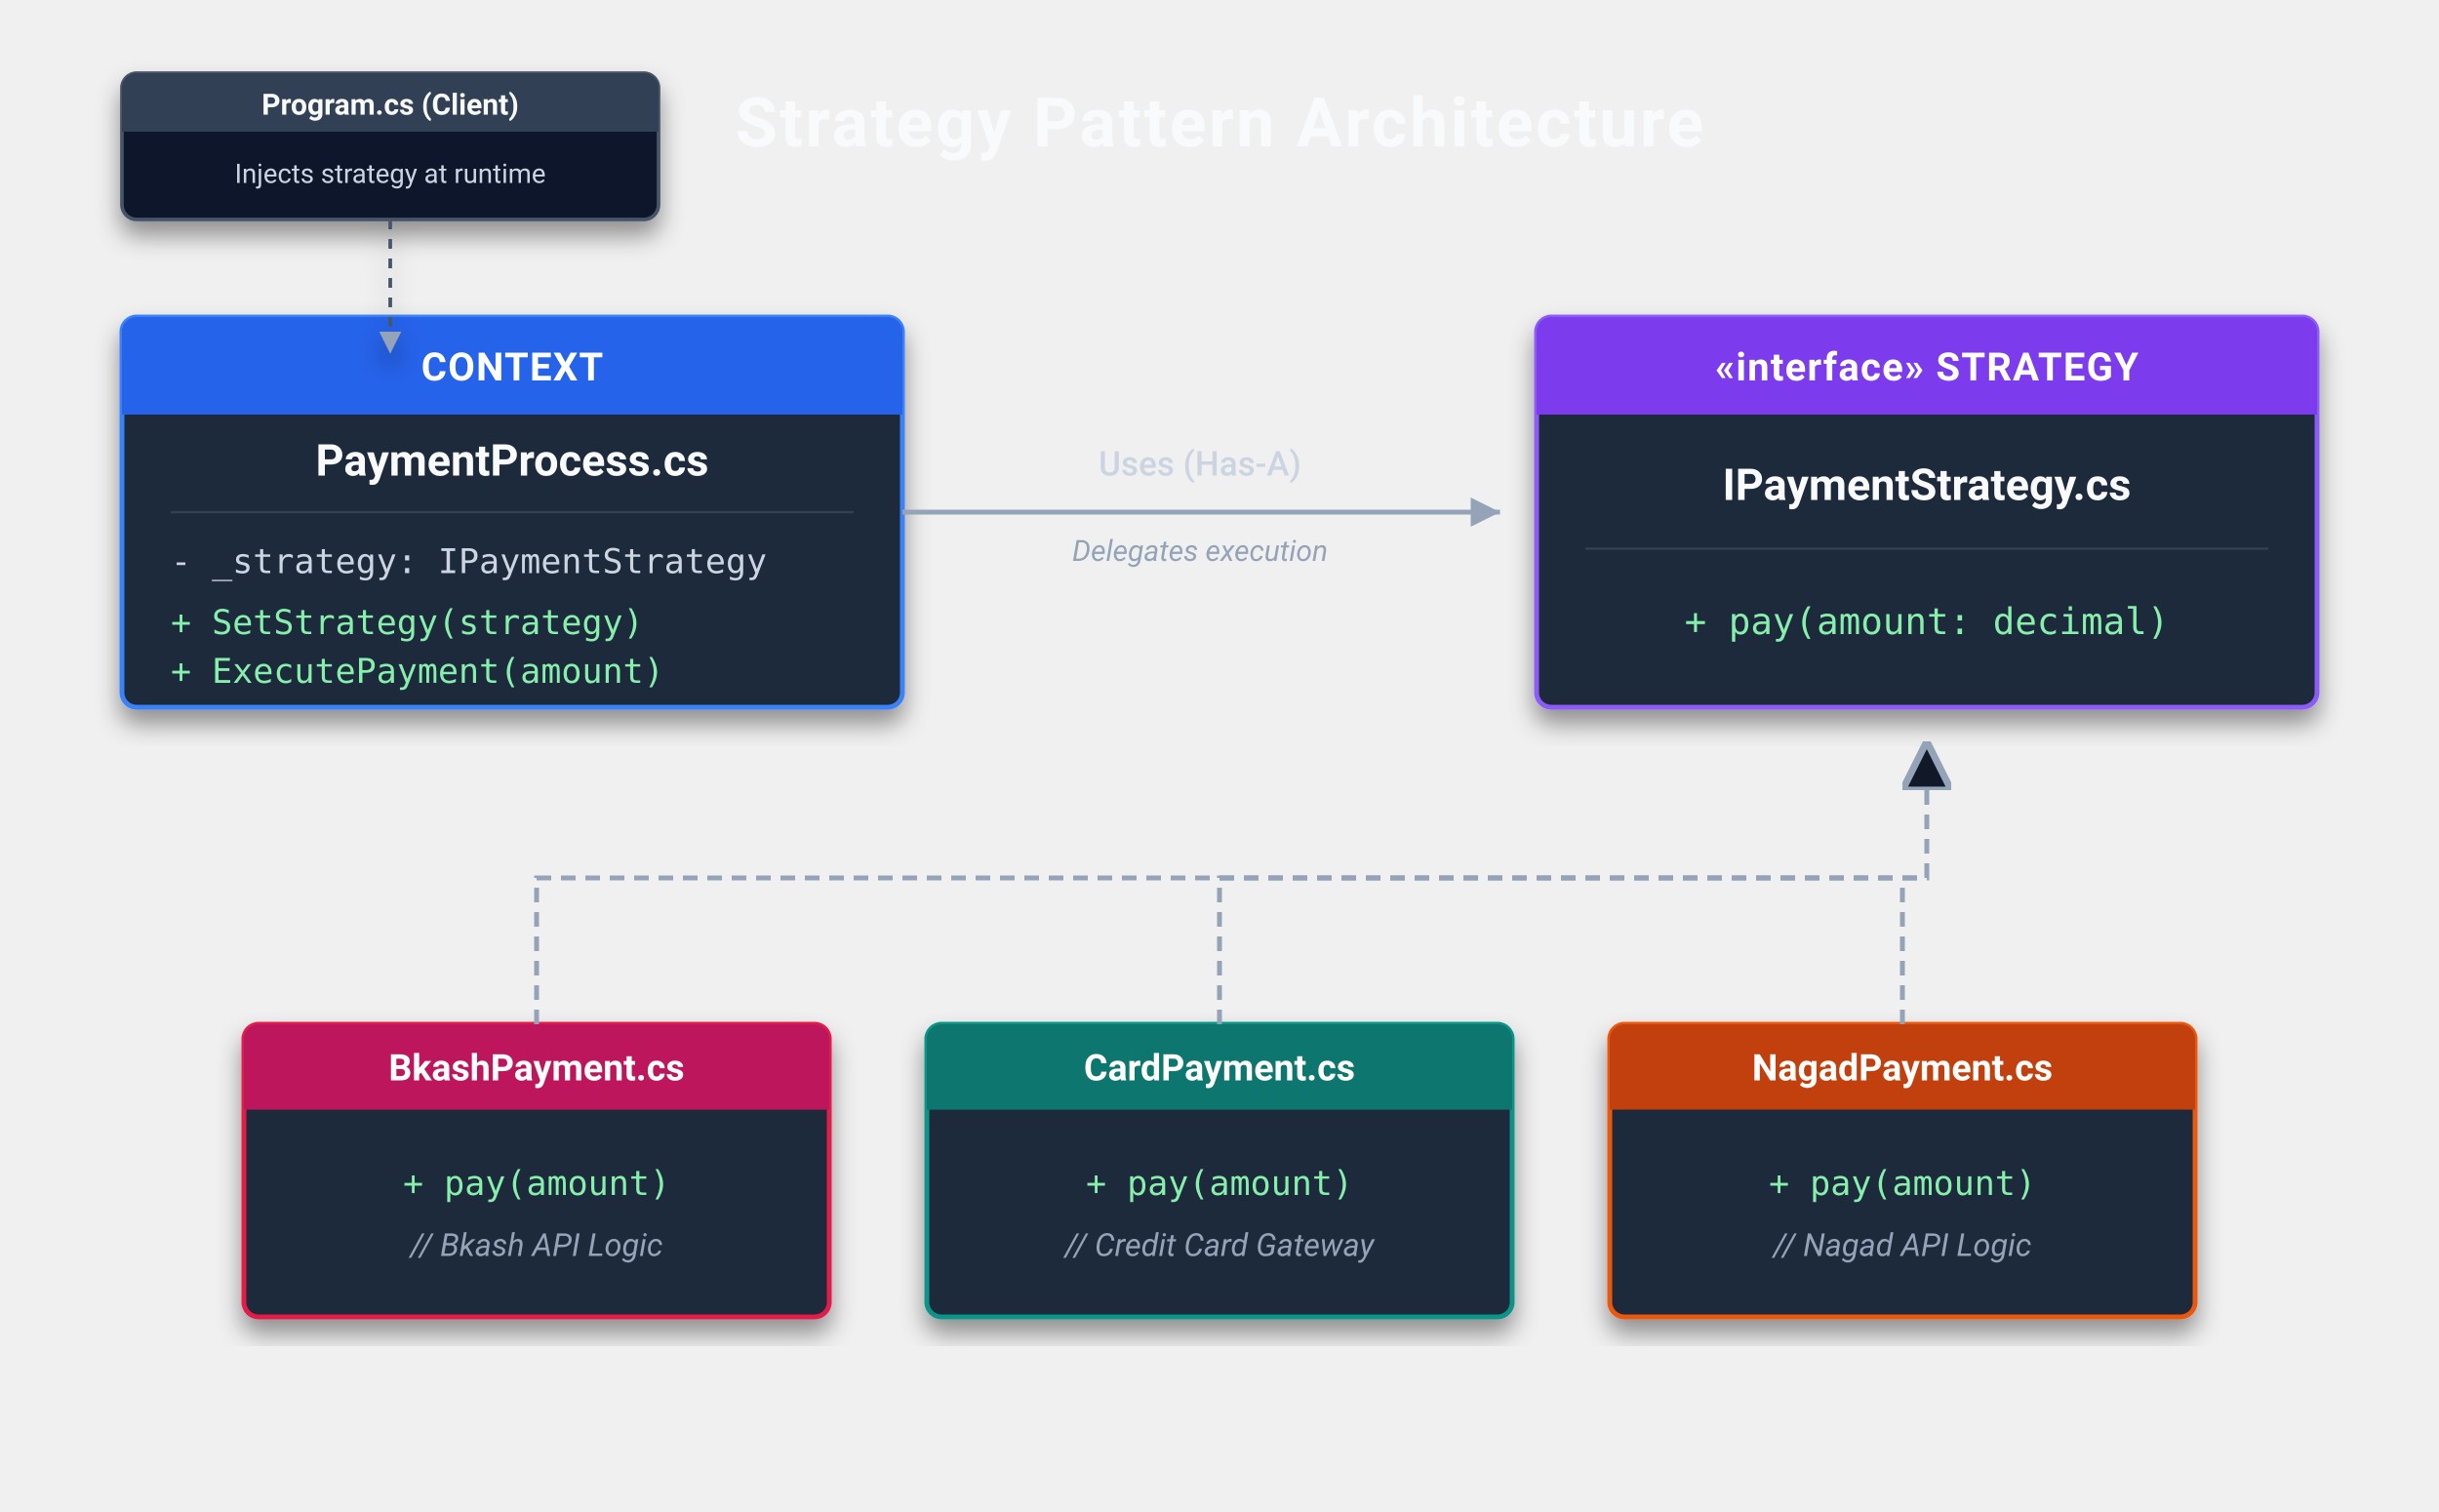
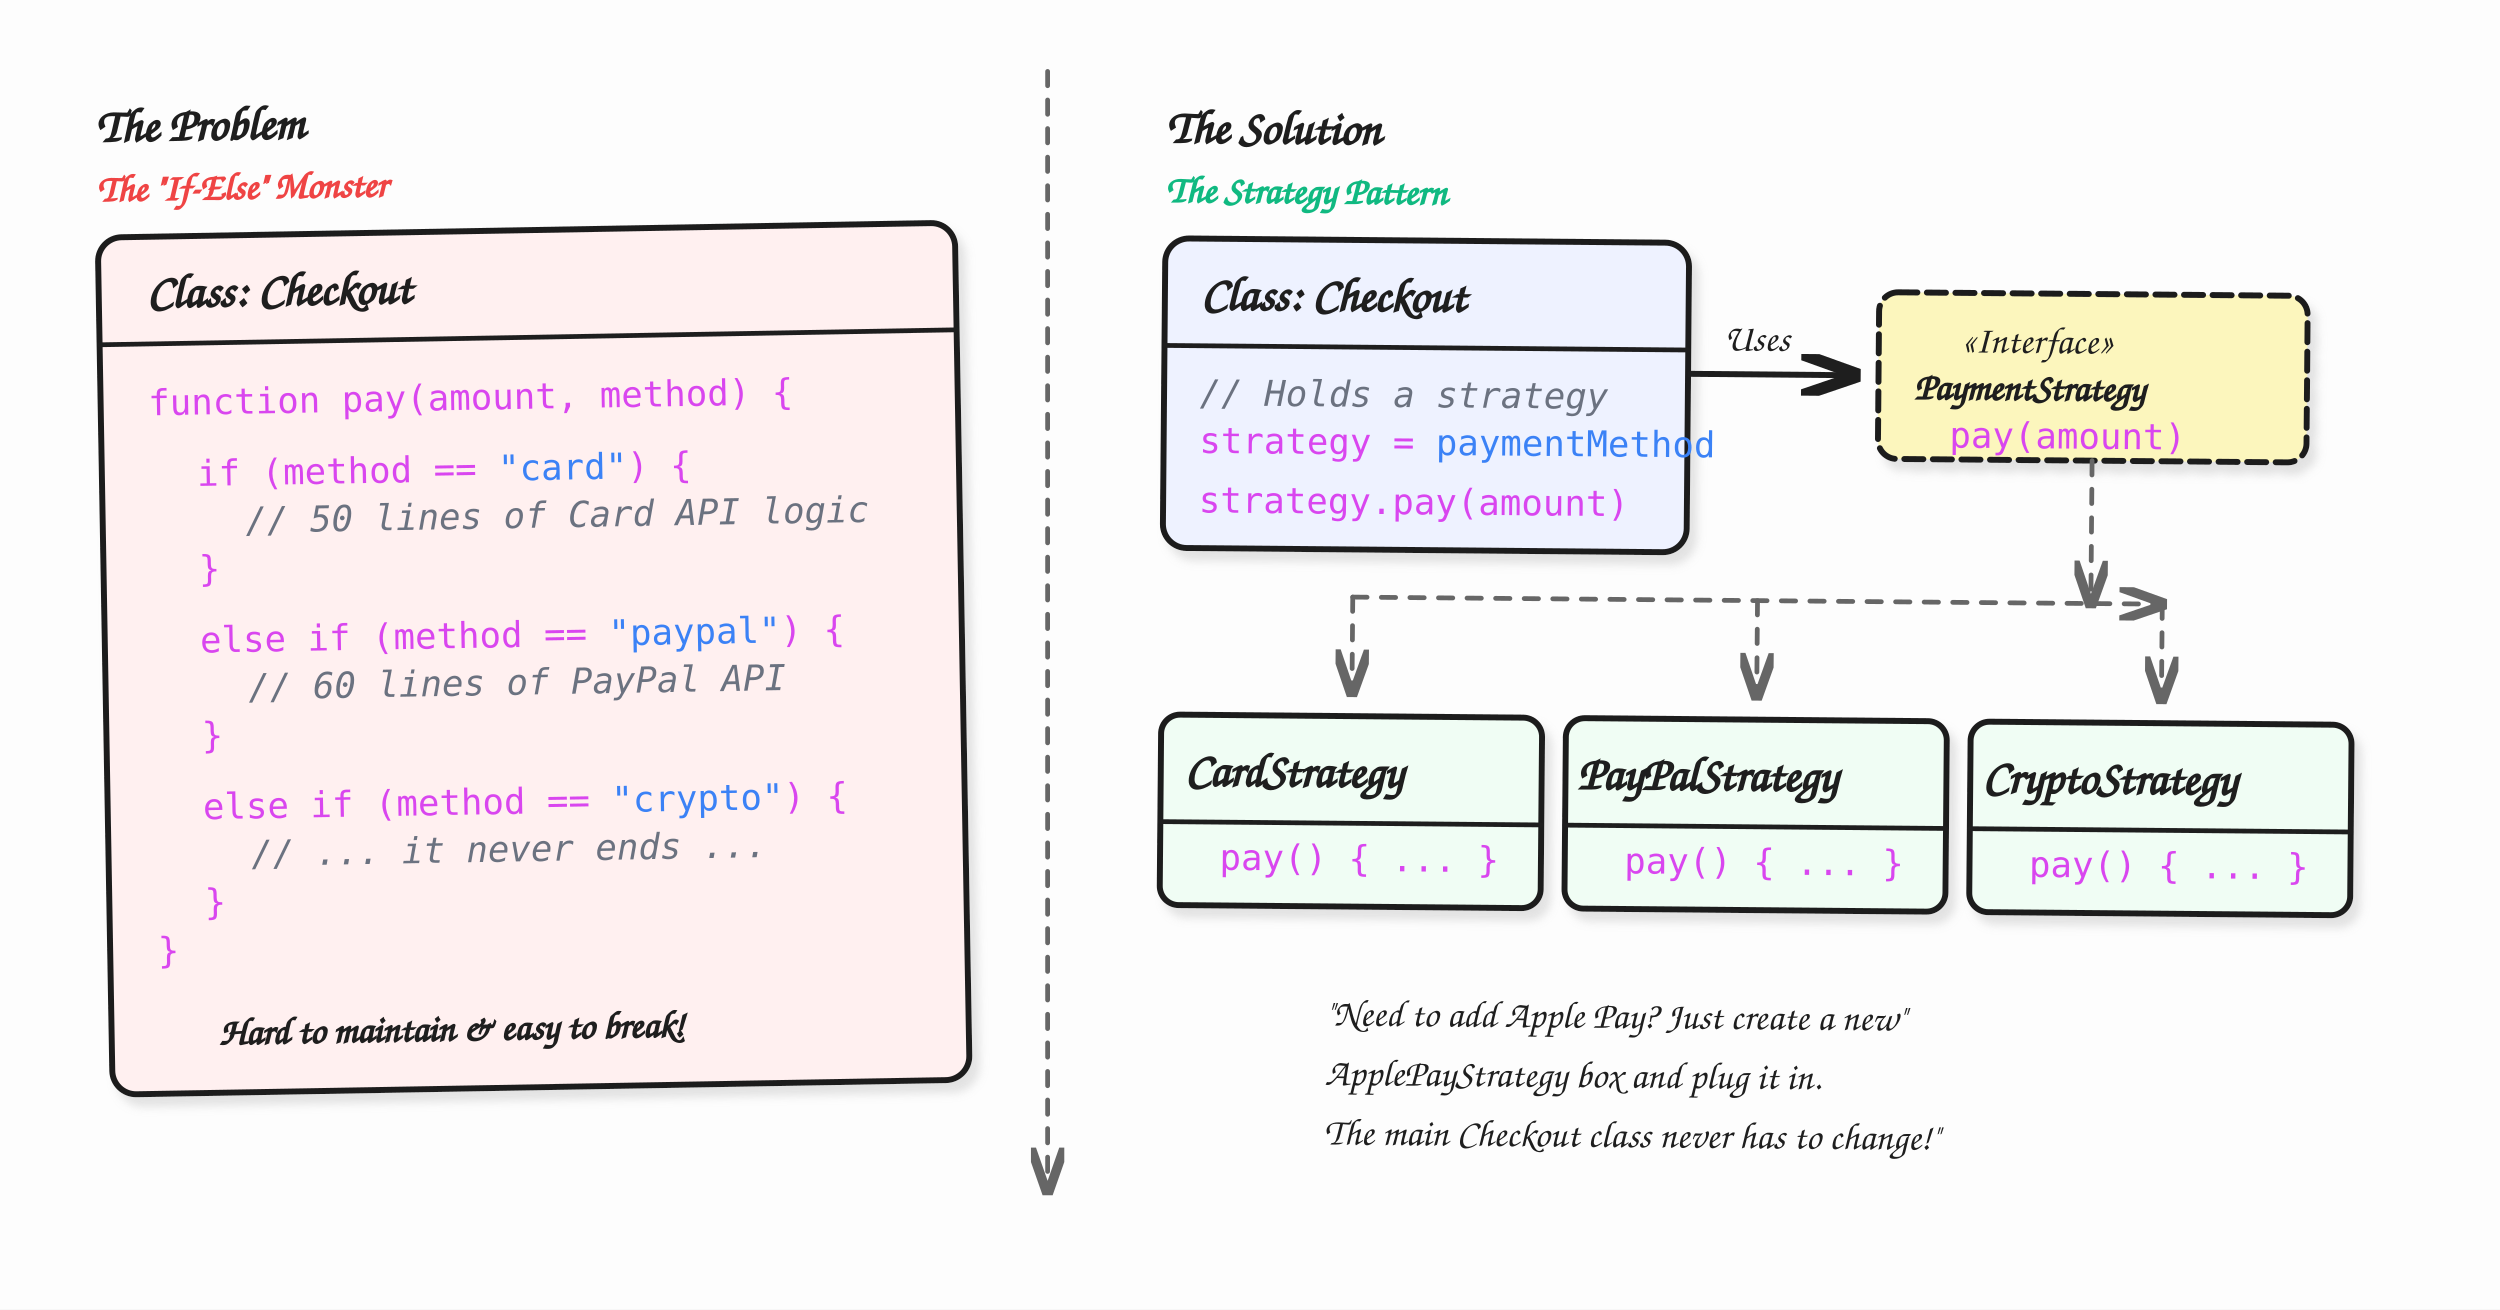
- <svg xmlns="http://www.w3.org/2000/svg" viewBox="0 0 1000 620" style="font-family: 'Segoe UI', -apple-system, BlinkMacSystemFont, Roboto, Arial, sans-serif; background-color: #111827;">
+ <svg xmlns="http://www.w3.org/2000/svg" viewBox="0 0 1050 550" width="100%" height="100%">
  <defs>
-     <marker id="arrow" viewBox="0 0 10 10" refX="10" refY="5" markerWidth="6" markerHeight="6" orient="auto">
-       <path d="M 0 0 L 10 5 L 0 10 Z" fill="#94a3b8" />
+     <filter id="sketchy-shadow" x="-5%" y="-5%" width="115%" height="115%">
+       <feDropShadow dx="3" dy="4" stdDeviation="2" flood-color="#a0a0a0" flood-opacity="0.3" />
+     </filter>
+     <marker id="arrowhead" markerWidth="10" markerHeight="7" refX="9" refY="3.5" orient="auto">
+       <path d="M 0 0 L 10 3.5 L 0 7" fill="none" stroke="#1e1e1e" stroke-width="2" stroke-linecap="round" stroke-linejoin="round" />
    </marker>
-     <marker id="hollow-arrow" viewBox="0 0 14 14" refX="14" refY="7" markerWidth="10" markerHeight="10" orient="auto">
-       <path d="M 0 0 L 14 7 L 0 14 Z" fill="#111827" stroke="#94a3b8" stroke-width="2" />
+     <marker id="arrowhead-dashed" markerWidth="10" markerHeight="7" refX="9" refY="3.5" orient="auto">
+       <path d="M 0 0 L 10 3.5 L 0 7" fill="none" stroke="#666" stroke-width="2" stroke-linecap="round" stroke-linejoin="round" />
    </marker>
-     <filter id="shadow" x="-10%" y="-10%" width="120%" height="120%">
-       <feDropShadow dx="0" dy="6" stdDeviation="5" flood-color="#000000" flood-opacity="0.4" />
-     </filter>
  </defs>
-   <text x="500" y="60" text-anchor="middle" font-size="28" font-weight="600" fill="#f8fafc" letter-spacing="1">Strategy Pattern Architecture</text>
-   <g transform="translate(50, 130)" filter="url(#shadow)">
-     <rect width="320" height="160" rx="6" fill="#1e293b" stroke="#3b82f6" stroke-width="2" />
-     <path d="M 0 6 a 6 6 0 0 1 6 -6 h 308 a 6 6 0 0 1 6 6 v 34 h -320 z" fill="#2563eb" />
-     <text x="160" y="26" text-anchor="middle" font-size="16" font-weight="bold" fill="#ffffff" letter-spacing="0.5">CONTEXT</text>
-     <text x="160" y="65" text-anchor="middle" font-size="18" font-weight="600" fill="#f8fafc">PaymentProcess.cs</text>
-     <line x1="20" y1="80" x2="300" y2="80" stroke="#334155" stroke-width="1" />
-     <text x="20" y="105" font-size="14" font-family="'Cascadia Code', Consolas, monospace" fill="#cbd5e1">- _strategy: IPaymentStrategy</text>
-     <text x="20" y="130" font-size="14" font-family="'Cascadia Code', Consolas, monospace" fill="#86efac">+ SetStrategy(strategy)</text>
-     <text x="20" y="150" font-size="14" font-family="'Cascadia Code', Consolas, monospace" fill="#86efac">+ ExecutePayment(amount)</text>
+   <style>
+     .bg { fill: #fdfdfd; }
+     .text { font-family: 'Comic Sans MS', 'Chalkboard SE', 'Caveat', cursive, sans-serif; fill: #1e1e1e; font-size: 16px; }
+     .title { font-size: 20px; font-weight: bold; }
+     .subtitle { font-size: 16px; font-weight: bold; fill: #ef4444; }
+     .subtitle-good { font-size: 16px; font-weight: bold; fill: #10b981; }
+     .box-bg { fill: #ffffff; stroke: #1e1e1e; stroke-width: 2.5; stroke-linecap: round; stroke-linejoin: round; filter: url(#sketchy-shadow); }
+     
+     .code { font-family: monospace; font-size: 15px; fill: #d946ef; }
+     .code-comment { fill: #6b7280; font-style: italic; }
+     .line { stroke: #1e1e1e; stroke-width: 2; stroke-linecap: round; stroke-linejoin: round; }
+     .line-dashed { stroke: #666; stroke-width: 2; stroke-dasharray: 6 6; stroke-linecap: round; marker-end: url(#arrowhead-dashed); }
+     .arrow { fill: none; stroke: #1e1e1e; stroke-width: 2.5; marker-end: url(#arrowhead); }
+     
+     .box-bad { fill: #fff0f0; }
+     .box-context { fill: #eef2ff; }
+     .box-interface { fill: #fcf6bd; stroke-dasharray: 8 4; }
+     .box-strategy { fill: #f0fdf4; }
+   </style>
+   <rect class="bg" width="100%" height="100%" />
+   <g transform="translate(30, 40) rotate(-1)">
+     <text class="text title" x="10" y="20">The Problem</text>
+     <text class="text subtitle" x="10" y="45">The "If-Else" Monster</text>
+     <rect class="box-bg box-bad" x="10" y="60" width="360" height="360" rx="10" />
+     <text class="text title" x="30" y="90">Class: Checkout</text>
+     <path class="line" d="M 10 105 L 370 105" />
+     <text class="code" x="30" y="135">function pay(amount, method) {</text>
+     <text class="code" x="50" y="165">if (method == <tspan fill="#3b82f6">"card"</tspan>) {</text>
+     <text class="code code-comment" x="70" y="185">// 50 lines of Card API logic</text>
+     <text class="code" x="50" y="205">}</text>
+     <text class="code" x="50" y="235">else if (method == <tspan fill="#3b82f6">"paypal"</tspan>) {</text>
+     <text class="code code-comment" x="70" y="255">// 60 lines of PayPal API</text>
+     <text class="code" x="50" y="275">}</text>
+     <text class="code" x="50" y="305">else if (method == <tspan fill="#3b82f6">"crypto"</tspan>) {</text>
+     <text class="code code-comment" x="70" y="325">// ... it never ends ...</text>
+     <text class="code" x="50" y="345">}</text>
+     <text class="code" x="30" y="365">}</text>
+     <text class="text" x="55" y="400" font-weight="bold" fill="#ef4444">Hard to maintain &amp; easy to break!</text>
  </g>
-   <g transform="translate(630, 130)" filter="url(#shadow)">
-     <rect width="320" height="160" rx="6" fill="#1e293b" stroke="#8b5cf6" stroke-width="2" />
-     <path d="M 0 6 a 6 6 0 0 1 6 -6 h 308 a 6 6 0 0 1 6 6 v 34 h -320 z" fill="#7c3aed" />
-     <text x="160" y="26" text-anchor="middle" font-size="16" font-weight="bold" fill="#ffffff" letter-spacing="0.5">«interface» STRATEGY</text>
-     <text x="160" y="75" text-anchor="middle" font-size="18" font-weight="600" fill="#f8fafc">IPaymentStrategy.cs</text>
-     <line x1="20" y1="95" x2="300" y2="95" stroke="#334155" stroke-width="1" />
-     <text x="160" y="130" text-anchor="middle" font-size="15" font-family="'Cascadia Code', Consolas, monospace" fill="#86efac">+ pay(amount: decimal)</text>
-   </g>
-   <path d="M 370 210 L 615 210" fill="none" stroke="#94a3b8" stroke-width="2" marker-end="url(#arrow)" />
-   <text x="492" y="195" text-anchor="middle" font-size="14" fill="#cbd5e1" font-weight="500">Uses (Has-A)</text>
-   <text x="492" y="230" text-anchor="middle" font-size="12" fill="#94a3b8" font-style="italic">Delegates execution</text>
-   <g transform="translate(100, 420)" filter="url(#shadow)">
-     <rect width="240" height="120" rx="6" fill="#1e293b" stroke="#e11d48" stroke-width="2" />
-     <path d="M 0 6 a 6 6 0 0 1 6 -6 h 228 a 6 6 0 0 1 6 6 v 29 h -240 z" fill="#be185d" />
-     <text x="120" y="23" text-anchor="middle" font-size="15" font-weight="bold" fill="#ffffff">BkashPayment.cs</text>
-     <text x="120" y="70" text-anchor="middle" font-size="14" font-family="'Cascadia Code', Consolas, monospace" fill="#86efac">+ pay(amount)</text>
-     <text x="120" y="95" text-anchor="middle" font-size="13" fill="#94a3b8" font-style="italic">// Bkash API Logic</text>
-   </g>
-   <g transform="translate(380, 420)" filter="url(#shadow)">
-     <rect width="240" height="120" rx="6" fill="#1e293b" stroke="#0d9488" stroke-width="2" />
-     <path d="M 0 6 a 6 6 0 0 1 6 -6 h 228 a 6 6 0 0 1 6 6 v 29 h -240 z" fill="#0f766e" />
-     <text x="120" y="23" text-anchor="middle" font-size="15" font-weight="bold" fill="#ffffff">CardPayment.cs</text>
-     <text x="120" y="70" text-anchor="middle" font-size="14" font-family="'Cascadia Code', Consolas, monospace" fill="#86efac">+ pay(amount)</text>
-     <text x="120" y="95" text-anchor="middle" font-size="13" fill="#94a3b8" font-style="italic">// Credit Card Gateway</text>
-   </g>
-   <g transform="translate(660, 420)" filter="url(#shadow)">
-     <rect width="240" height="120" rx="6" fill="#1e293b" stroke="#ea580c" stroke-width="2" />
-     <path d="M 0 6 a 6 6 0 0 1 6 -6 h 228 a 6 6 0 0 1 6 6 v 29 h -240 z" fill="#c2410c" />
-     <text x="120" y="23" text-anchor="middle" font-size="15" font-weight="bold" fill="#ffffff">NagadPayment.cs</text>
-     <text x="120" y="70" text-anchor="middle" font-size="14" font-family="'Cascadia Code', Consolas, monospace" fill="#86efac">+ pay(amount)</text>
-     <text x="120" y="95" text-anchor="middle" font-size="13" fill="#94a3b8" font-style="italic">// Nagad API Logic</text>
-   </g>
-   <path d="M 500 420 L 500 360 L 790 360 L 790 304" fill="none" stroke="#94a3b8" stroke-width="2" stroke-dasharray="6,4" marker-end="url(#hollow-arrow)" />
-   <path d="M 220 420 L 220 360 L 790 360" fill="none" stroke="#94a3b8" stroke-width="2" stroke-dasharray="6,4" />
-   <path d="M 780 420 L 780 360" fill="none" stroke="#94a3b8" stroke-width="2" stroke-dasharray="6,4" />
-   <g transform="translate(50, 30)" filter="url(#shadow)">
-     <rect width="220" height="60" rx="6" fill="#0f172a" stroke="#475569" stroke-width="1.5" />
-     <path d="M 0 6 a 6 6 0 0 1 6 -6 h 208 a 6 6 0 0 1 6 6 v 18 h -220 z" fill="#334155" />
-     <text x="110" y="17" text-anchor="middle" font-size="12" font-weight="bold" fill="#f8fafc">Program.cs (Client)</text>
-     <text x="110" y="45" text-anchor="middle" font-size="11" fill="#cbd5e1">Injects strategy at runtime</text>
-     <path d="M 110 60 L 110 115" fill="none" stroke="#475569" stroke-width="1.5" stroke-dasharray="4,4" marker-end="url(#arrow)" />
+   <path class="line line-dashed" d="M 440 30 L 440 500" stroke="#ccc" marker-end="none" />
+   <g transform="translate(480, 40) rotate(0.5)">
+     <text class="text title" x="10" y="20">The Solution</text>
+     <text class="text subtitle-good" x="10" y="45">The Strategy Pattern</text>
+     <rect class="box-bg box-context" x="10" y="60" width="220" height="130" rx="10" />
+     <text class="text title" x="25" y="90">Class: Checkout</text>
+     <path class="line" d="M 10 105 L 230 105" />
+     <text class="code code-comment" x="25" y="130">// Holds a strategy</text>
+     <text class="code" x="25" y="150">strategy = <tspan fill="#3b82f6">paymentMethod</tspan>
+     </text>
+     <text class="code" x="25" y="175">strategy.pay(amount)</text>
+     <path class="arrow" d="M 230 115 L 300 115" />
+     <text class="text" x="245" y="105" font-size="14">Uses</text>
+     <rect class="box-bg box-interface" x="310" y="80" width="180" height="70" rx="8" />
+     <text class="text" x="345" y="105" font-style="italic">«Interface»</text>
+     <text class="text" x="325" y="125" font-weight="bold">PaymentStrategy</text>
+     <text class="code" x="340" y="145" fill="#666" font-size="14">pay(amount)</text>
+     <path class="line-dashed" d="M 400 150 L 400 210" />
+     <path class="line-dashed" d="M 90 210 L 430 210" />
+     <path class="line-dashed" d="M 90 210 L 90 250" />
+     <path class="line-dashed" d="M 260 210 L 260 250" />
+     <path class="line-dashed" d="M 430 210 L 430 250" />
+     <rect class="box-bg box-strategy" x="10" y="260" width="160" height="80" rx="8" />
+     <text class="text title" x="20" y="290">CardStrategy</text>
+     <path class="line" d="M 10 305 L 170 305" />
+     <text class="code" x="35" y="325">pay() { ... }</text>
+     <rect class="box-bg box-strategy" x="180" y="260" width="160" height="80" rx="8" />
+     <text class="text title" x="185" y="290">PayPalStrategy</text>
+     <path class="line" d="M 180 305 L 340 305" />
+     <text class="code" x="205" y="325">pay() { ... }</text>
+     <rect class="box-bg box-strategy" x="350" y="260" width="160" height="80" rx="8" />
+     <text class="text title" x="355" y="290">CryptoStrategy</text>
+     <path class="line" d="M 350 305 L 510 305" />
+     <text class="code" x="375" y="325">pay() { ... }</text>
+     <text class="text" x="80" y="390" font-style="italic" fill="#666">
+       "Need to add Apple Pay? Just create a new" 
+     </text>
+     <text class="text" x="80" y="415" font-style="italic" fill="#666">
+       ApplePayStrategy box and plug it in.
+     </text>
+     <text class="text" x="80" y="440" font-style="italic" fill="#666">
+       The main Checkout class never has to change!"
+     </text>
  </g>
</svg>
